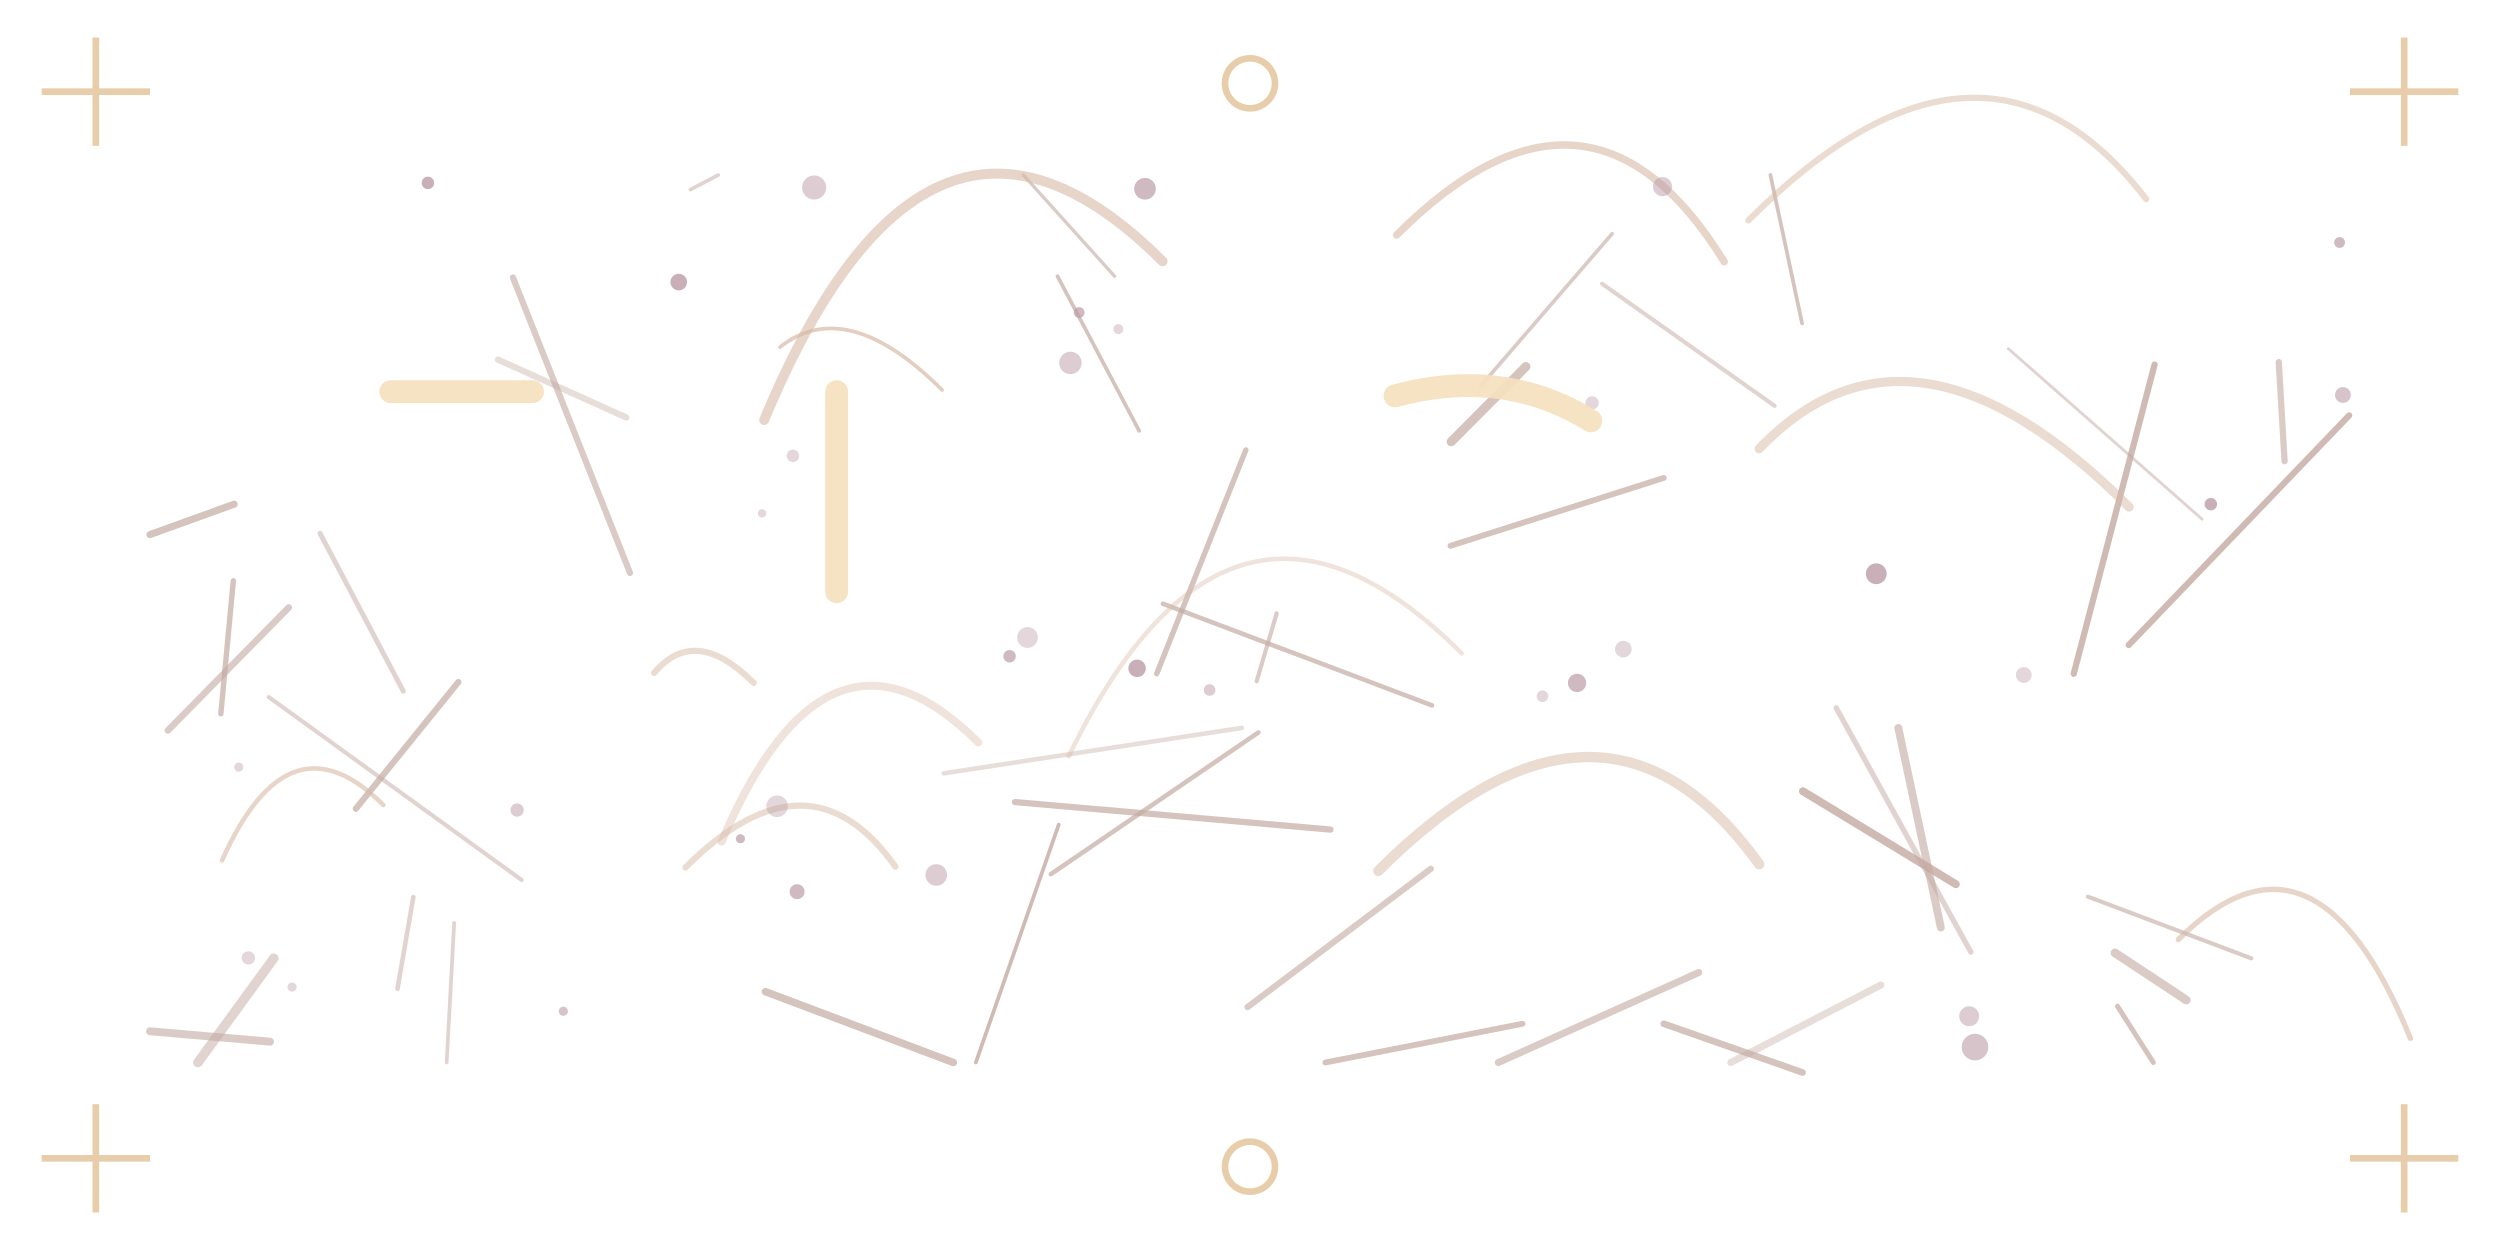
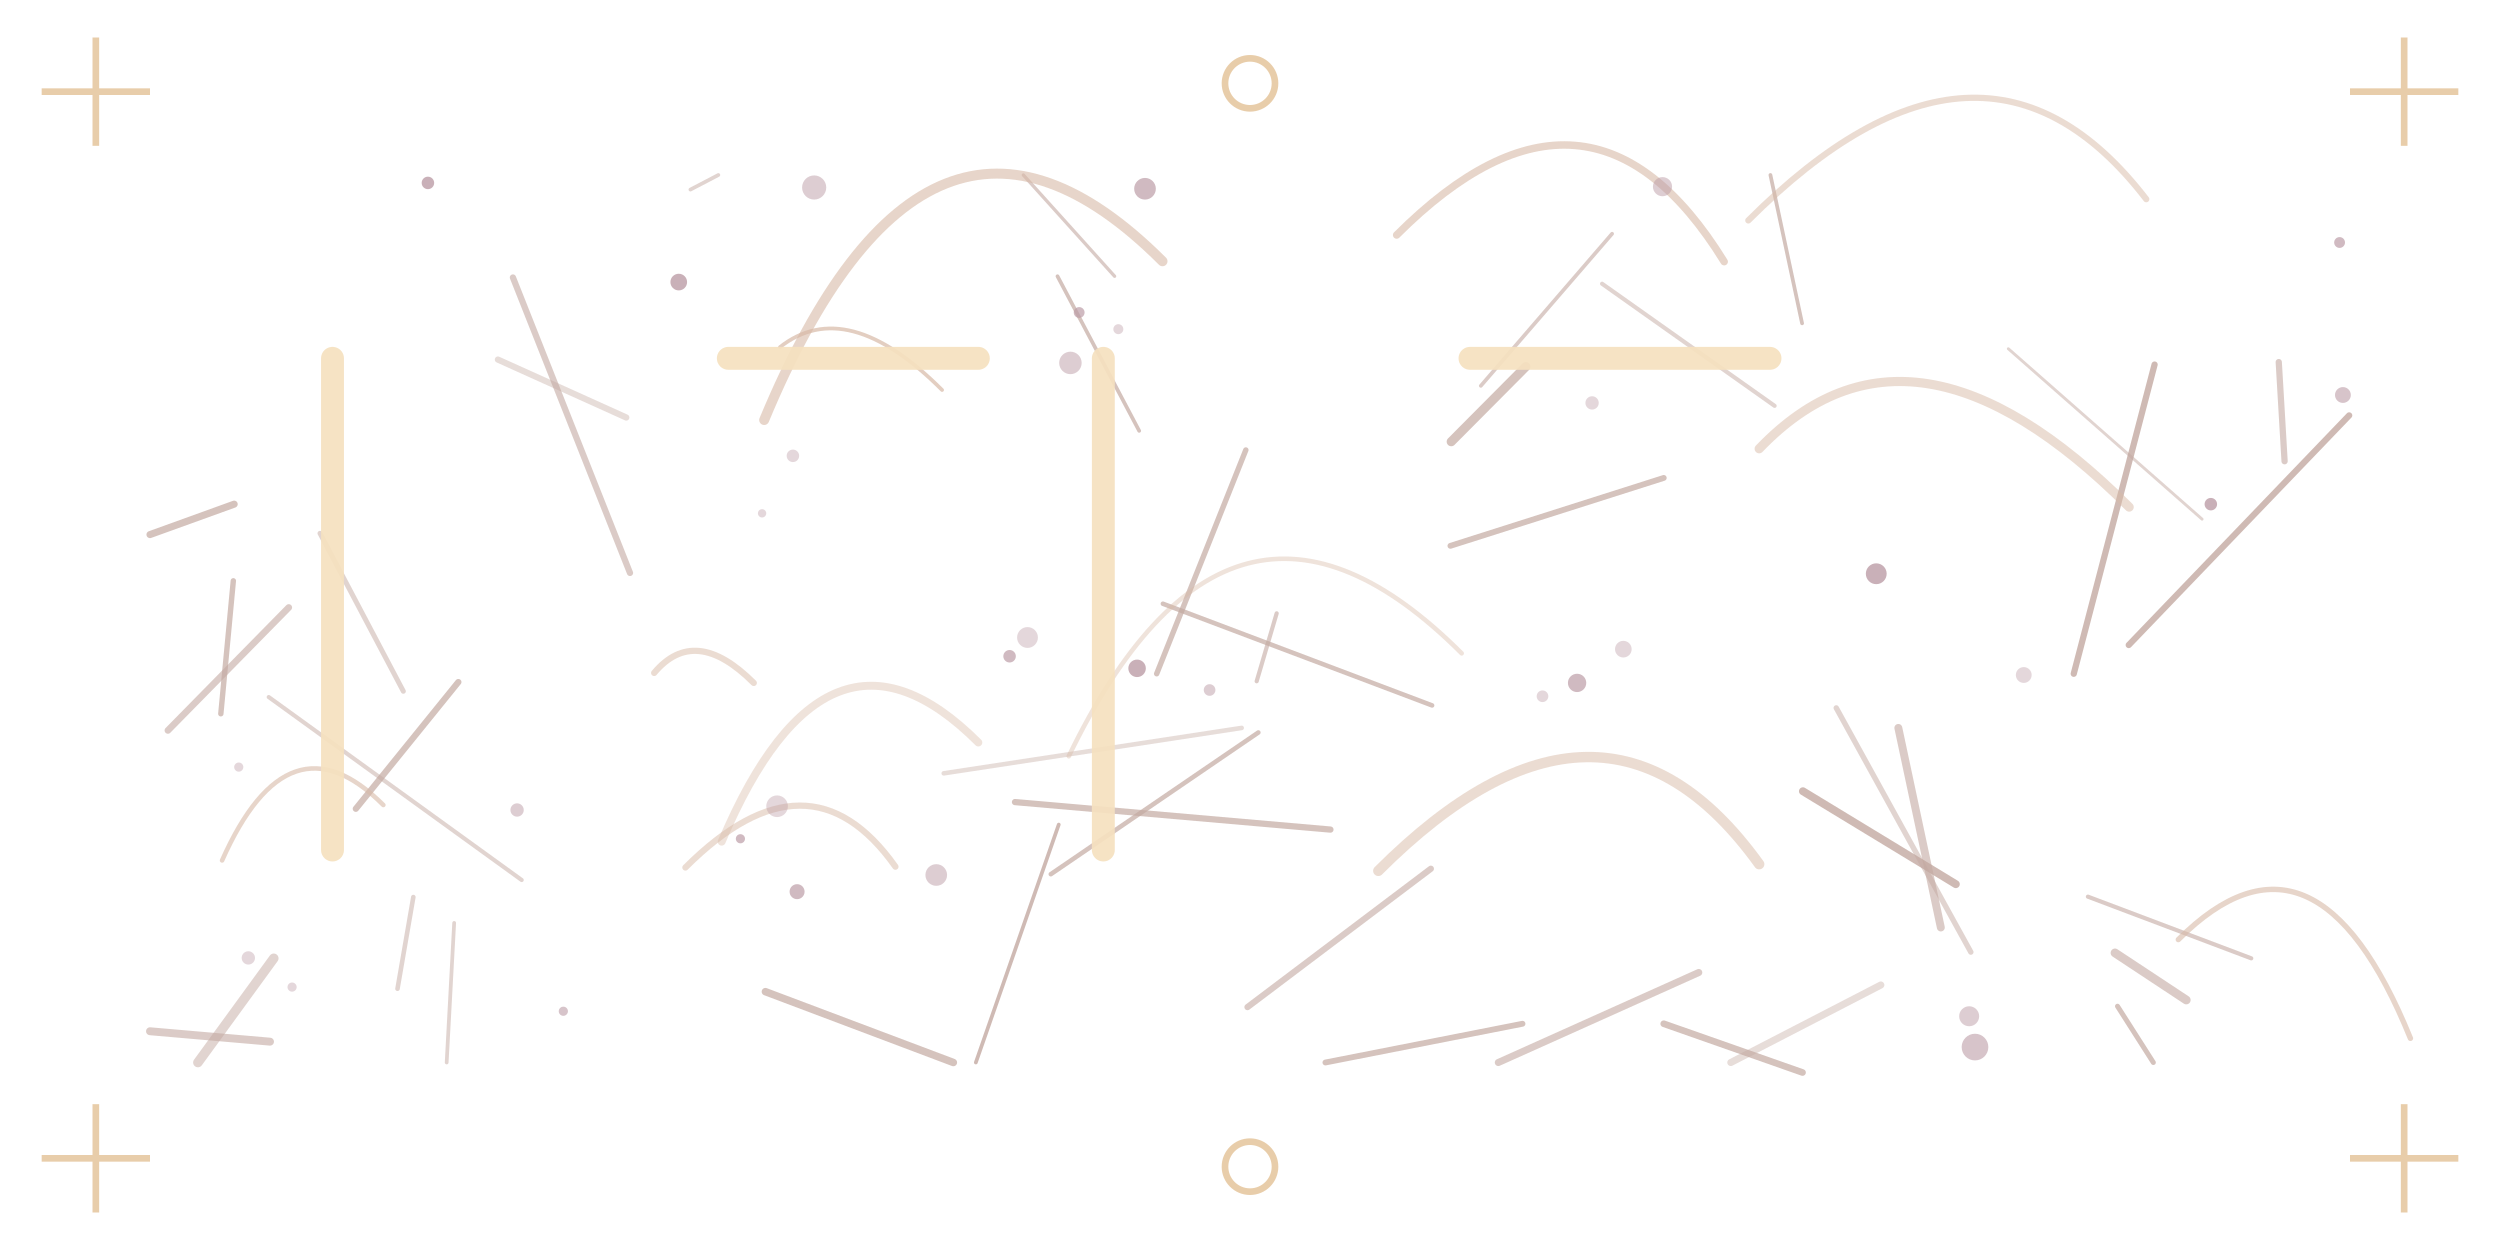
<svg xmlns="http://www.w3.org/2000/svg" width="160mm" height="80mm" viewBox="0 0 600 300">
  <g fill="none" stroke="#c3a9a1" stroke-linecap="round" stroke-linejoin="round">
    <path d="M119.5 86.3L150.3 100.2" stroke-width="1.5" opacity="0.4" />
    <path d="M267.5 66.3L245.6 42.0" stroke-width="0.8" opacity="0.6" />
    <path d="M273.4 103.4L253.8 66.3" stroke-width="0.9" opacity="0.7" />
    <path d="M65.7 230.0L47.5 255.0" stroke-width="2.3" opacity="0.5" />
    <path d="M76.8 128.0L96.8 165.9" stroke-width="1.2" opacity="0.5" />
    <path d="M507.6 228.7L524.7 240.0" stroke-width="2.1" opacity="0.6" />
    <path d="M109.0 221.5L107.2 255.0" stroke-width="0.9" opacity="0.5" />
    <path d="M348.3 106.0L366.2 88.0" stroke-width="2.2" opacity="0.7" />
    <path d="M407.7 233.4L359.6 255.0" stroke-width="1.7" opacity="0.6" />
    <path d="M348.1 131.0L399.3 114.7" stroke-width="1.4" opacity="0.7" />
    <path d="M465.8 222.6L455.6 174.7" stroke-width="1.9" opacity="0.6" />
    <path d="M277.6 161.7L299.0 108.0" stroke-width="1.3" opacity="0.7" />
    <path d="M528.5 124.6L482.0 83.7" stroke-width="0.7" opacity="0.5" />
    <path d="M123.1 66.6L151.2 137.5" stroke-width="1.5" opacity="0.6" />
    <path d="M254.1 197.9L234.2 255.0" stroke-width="0.9" opacity="0.8" />
    <path d="M302.0 175.8L252.2 209.8" stroke-width="1.1" opacity="0.7" />
    <path d="M440.7 169.9L473.0 228.5" stroke-width="1.3" opacity="0.5" />
    <path d="M56.0 139.4L53.0 171.3" stroke-width="1.3" opacity="0.7" />
    <path d="M451.4 236.4L415.4 255.0" stroke-width="1.7" opacity="0.4" />
    <path d="M183.7 238.0L228.8 255.0" stroke-width="1.8" opacity="0.7" />
    <path d="M469.4 212.2L432.7 189.9" stroke-width="1.9" opacity="0.8" />
    <path d="M40.3 175.3L69.3 145.8" stroke-width="1.6" opacity="0.6" />
    <path d="M425.9 97.4L384.5 68.1" stroke-width="1.0" opacity="0.5" />
    <path d="M510.9 154.8L563.8 99.7" stroke-width="1.5" opacity="0.8" />
    <path d="M243.6 192.5L319.3 199.1" stroke-width="1.5" opacity="0.7" />
    <path d="M508.2 241.5L516.8 255.0" stroke-width="1.2" opacity="0.7" />
    <path d="M365.4 245.7L318.1 255.0" stroke-width="1.4" opacity="0.7" />
    <path d="M548.3 110.7L546.9 86.9" stroke-width="1.5" opacity="0.6" />
    <path d="M85.4 194.1L110.0 163.7" stroke-width="1.5" opacity="0.7" />
    <path d="M165.7 45.5L172.4 42.0" stroke-width="0.9" opacity="0.5" />
    <path d="M306.4 147.2L301.6 163.5" stroke-width="1.0" opacity="0.6" />
    <path d="M343.4 208.5L299.4 241.7" stroke-width="1.5" opacity="0.6" />
    <path d="M56.2 121.0L36.0 128.3" stroke-width="1.7" opacity="0.7" />
    <path d="M95.4 237.3L99.2 215.3" stroke-width="1.1" opacity="0.5" />
    <path d="M517.1 87.5L497.7 161.7" stroke-width="1.5" opacity="0.8" />
    <path d="M226.5 185.6L298.0 174.7" stroke-width="1.1" opacity="0.4" />
    <path d="M355.4 92.6L386.9 56.1" stroke-width="0.9" opacity="0.6" />
    <path d="M501.1 215.2L540.3 230.0" stroke-width="1.0" opacity="0.6" />
    <path d="M64.8 250.0L36.0 247.5" stroke-width="1.9" opacity="0.6" />
    <path d="M343.7 169.3L279.1 144.9" stroke-width="1.1" opacity="0.7" />
    <path d="M432.6 257.4L399.3 245.7" stroke-width="1.6" opacity="0.7" />
    <path d="M125.2 211.2L64.5 167.3" stroke-width="1.0" opacity="0.5" />
    <path d="M432.5 77.6L424.9 42.0" stroke-width="0.9" opacity="0.7" />
  </g>
  <g fill="none" stroke="#d7b9a6" stroke-linecap="round" stroke-linejoin="round">
    <path d="M226.1 93.6q-22.9 -22.9 -38.9 -10.3" stroke-width="0.9" opacity="0.7" />
    <path d="M511.0 121.7q-52.2 -52.2 -88.8 -14.0" stroke-width="2.2" opacity="0.5" />
    <path d="M350.8 156.8q-55.5 -55.5 -94.3 24.7" stroke-width="1.1" opacity="0.4" />
    <path d="M335.2 56.4q46.2 -46.2 78.6 6.4" stroke-width="1.8" opacity="0.6" />
    <path d="M164.5 208.2q29.6 -29.6 50.4 -0.2" stroke-width="1.5" opacity="0.5" />
    <path d="M92.0 193.2q-22.7 -22.7 -38.7 13.3" stroke-width="1.1" opacity="0.6" />
    <path d="M522.8 225.5q32.8 -32.8 55.7 23.7" stroke-width="1.3" opacity="0.6" />
    <path d="M419.6 52.9q56.2 -56.2 95.5 -5.1" stroke-width="1.5" opacity="0.5" />
    <path d="M180.9 163.9q-14.1 -14.1 -23.9 -2.4" stroke-width="1.5" opacity="0.5" />
    <path d="M279.0 62.7q-56.3 -56.3 -95.6 38.1" stroke-width="2.4" opacity="0.6" />
    <path d="M330.8 209.0q53.8 -53.8 91.4 -1.6" stroke-width="2.5" opacity="0.5" />
    <path d="M234.8 178.2q-36.2 -36.2 -61.6 23.8" stroke-width="1.9" opacity="0.4" />
  </g>
  <g fill="#bc9ca6">
    <circle cx="274.8" cy="45.3" r="2.6" opacity="0.7" />
    <circle cx="259.0" cy="75.0" r="1.3" opacity="0.7" />
    <circle cx="474.0" cy="251.3" r="3.2" opacity="0.6" />
    <circle cx="162.9" cy="67.7" r="2.0" opacity="0.8" />
    <circle cx="272.9" cy="160.4" r="2.1" opacity="0.8" />
    <circle cx="57.3" cy="184.1" r="1.1" opacity="0.4" />
    <circle cx="224.7" cy="210.0" r="2.6" opacity="0.5" />
    <circle cx="102.7" cy="43.9" r="1.5" opacity="0.8" />
    <circle cx="177.7" cy="201.3" r="1.1" opacity="0.7" />
    <circle cx="382.1" cy="96.7" r="1.6" opacity="0.4" />
    <circle cx="472.6" cy="243.9" r="2.4" opacity="0.5" />
    <circle cx="530.6" cy="121.0" r="1.5" opacity="0.8" />
    <circle cx="268.4" cy="79.0" r="1.2" opacity="0.4" />
    <circle cx="190.3" cy="109.4" r="1.5" opacity="0.4" />
    <circle cx="389.6" cy="155.8" r="2.0" opacity="0.4" />
    <circle cx="290.3" cy="165.6" r="1.4" opacity="0.5" />
    <circle cx="135.2" cy="242.7" r="1.1" opacity="0.6" />
    <circle cx="399.0" cy="44.8" r="2.3" opacity="0.5" />
    <circle cx="191.3" cy="214.0" r="1.8" opacity="0.7" />
    <circle cx="70.1" cy="236.9" r="1.1" opacity="0.4" />
    <circle cx="561.5" cy="58.2" r="1.3" opacity="0.7" />
    <circle cx="485.7" cy="162.0" r="1.9" opacity="0.4" />
    <circle cx="378.5" cy="163.9" r="2.2" opacity="0.7" />
    <circle cx="59.6" cy="229.9" r="1.6" opacity="0.4" />
    <circle cx="124.1" cy="194.4" r="1.6" opacity="0.5" />
    <circle cx="370.2" cy="167.1" r="1.4" opacity="0.4" />
    <circle cx="450.3" cy="137.7" r="2.5" opacity="0.8" />
    <circle cx="246.6" cy="153.0" r="2.5" opacity="0.4" />
    <circle cx="242.3" cy="157.5" r="1.5" opacity="0.7" />
    <circle cx="182.9" cy="123.2" r="1.0" opacity="0.4" />
    <circle cx="256.9" cy="87.1" r="2.7" opacity="0.5" />
    <circle cx="186.5" cy="193.5" r="2.6" opacity="0.4" />
    <circle cx="195.4" cy="45.0" r="2.9" opacity="0.5" />
    <circle cx="562.3" cy="94.8" r="1.9" opacity="0.6" />
  </g>
  <g fill="none" stroke="#f5e1bf" stroke-width="5.5" stroke-linecap="round" stroke-linejoin="round" opacity=".92" transform="translate(-0.2 0)">
-     <path d="M94 94H128 M201 94V142 M382 101Q361 88 335 95" />
+     <path d="M80 204V86 M175 86H235 M265 204V86 M353 86H425" />
  </g>
  <g fill="none" stroke="#e6c8a1" stroke-width="1.6" opacity=".9">
    <path d="M10 22H36 M23 9V35 M564 22H590 M577 9V35 M10 278H36 M23 265V291 M564 278H590 M577 265V291" />
    <circle cx="300" cy="20" r="6" />
    <circle cx="300" cy="280" r="6" />
  </g>
</svg>
